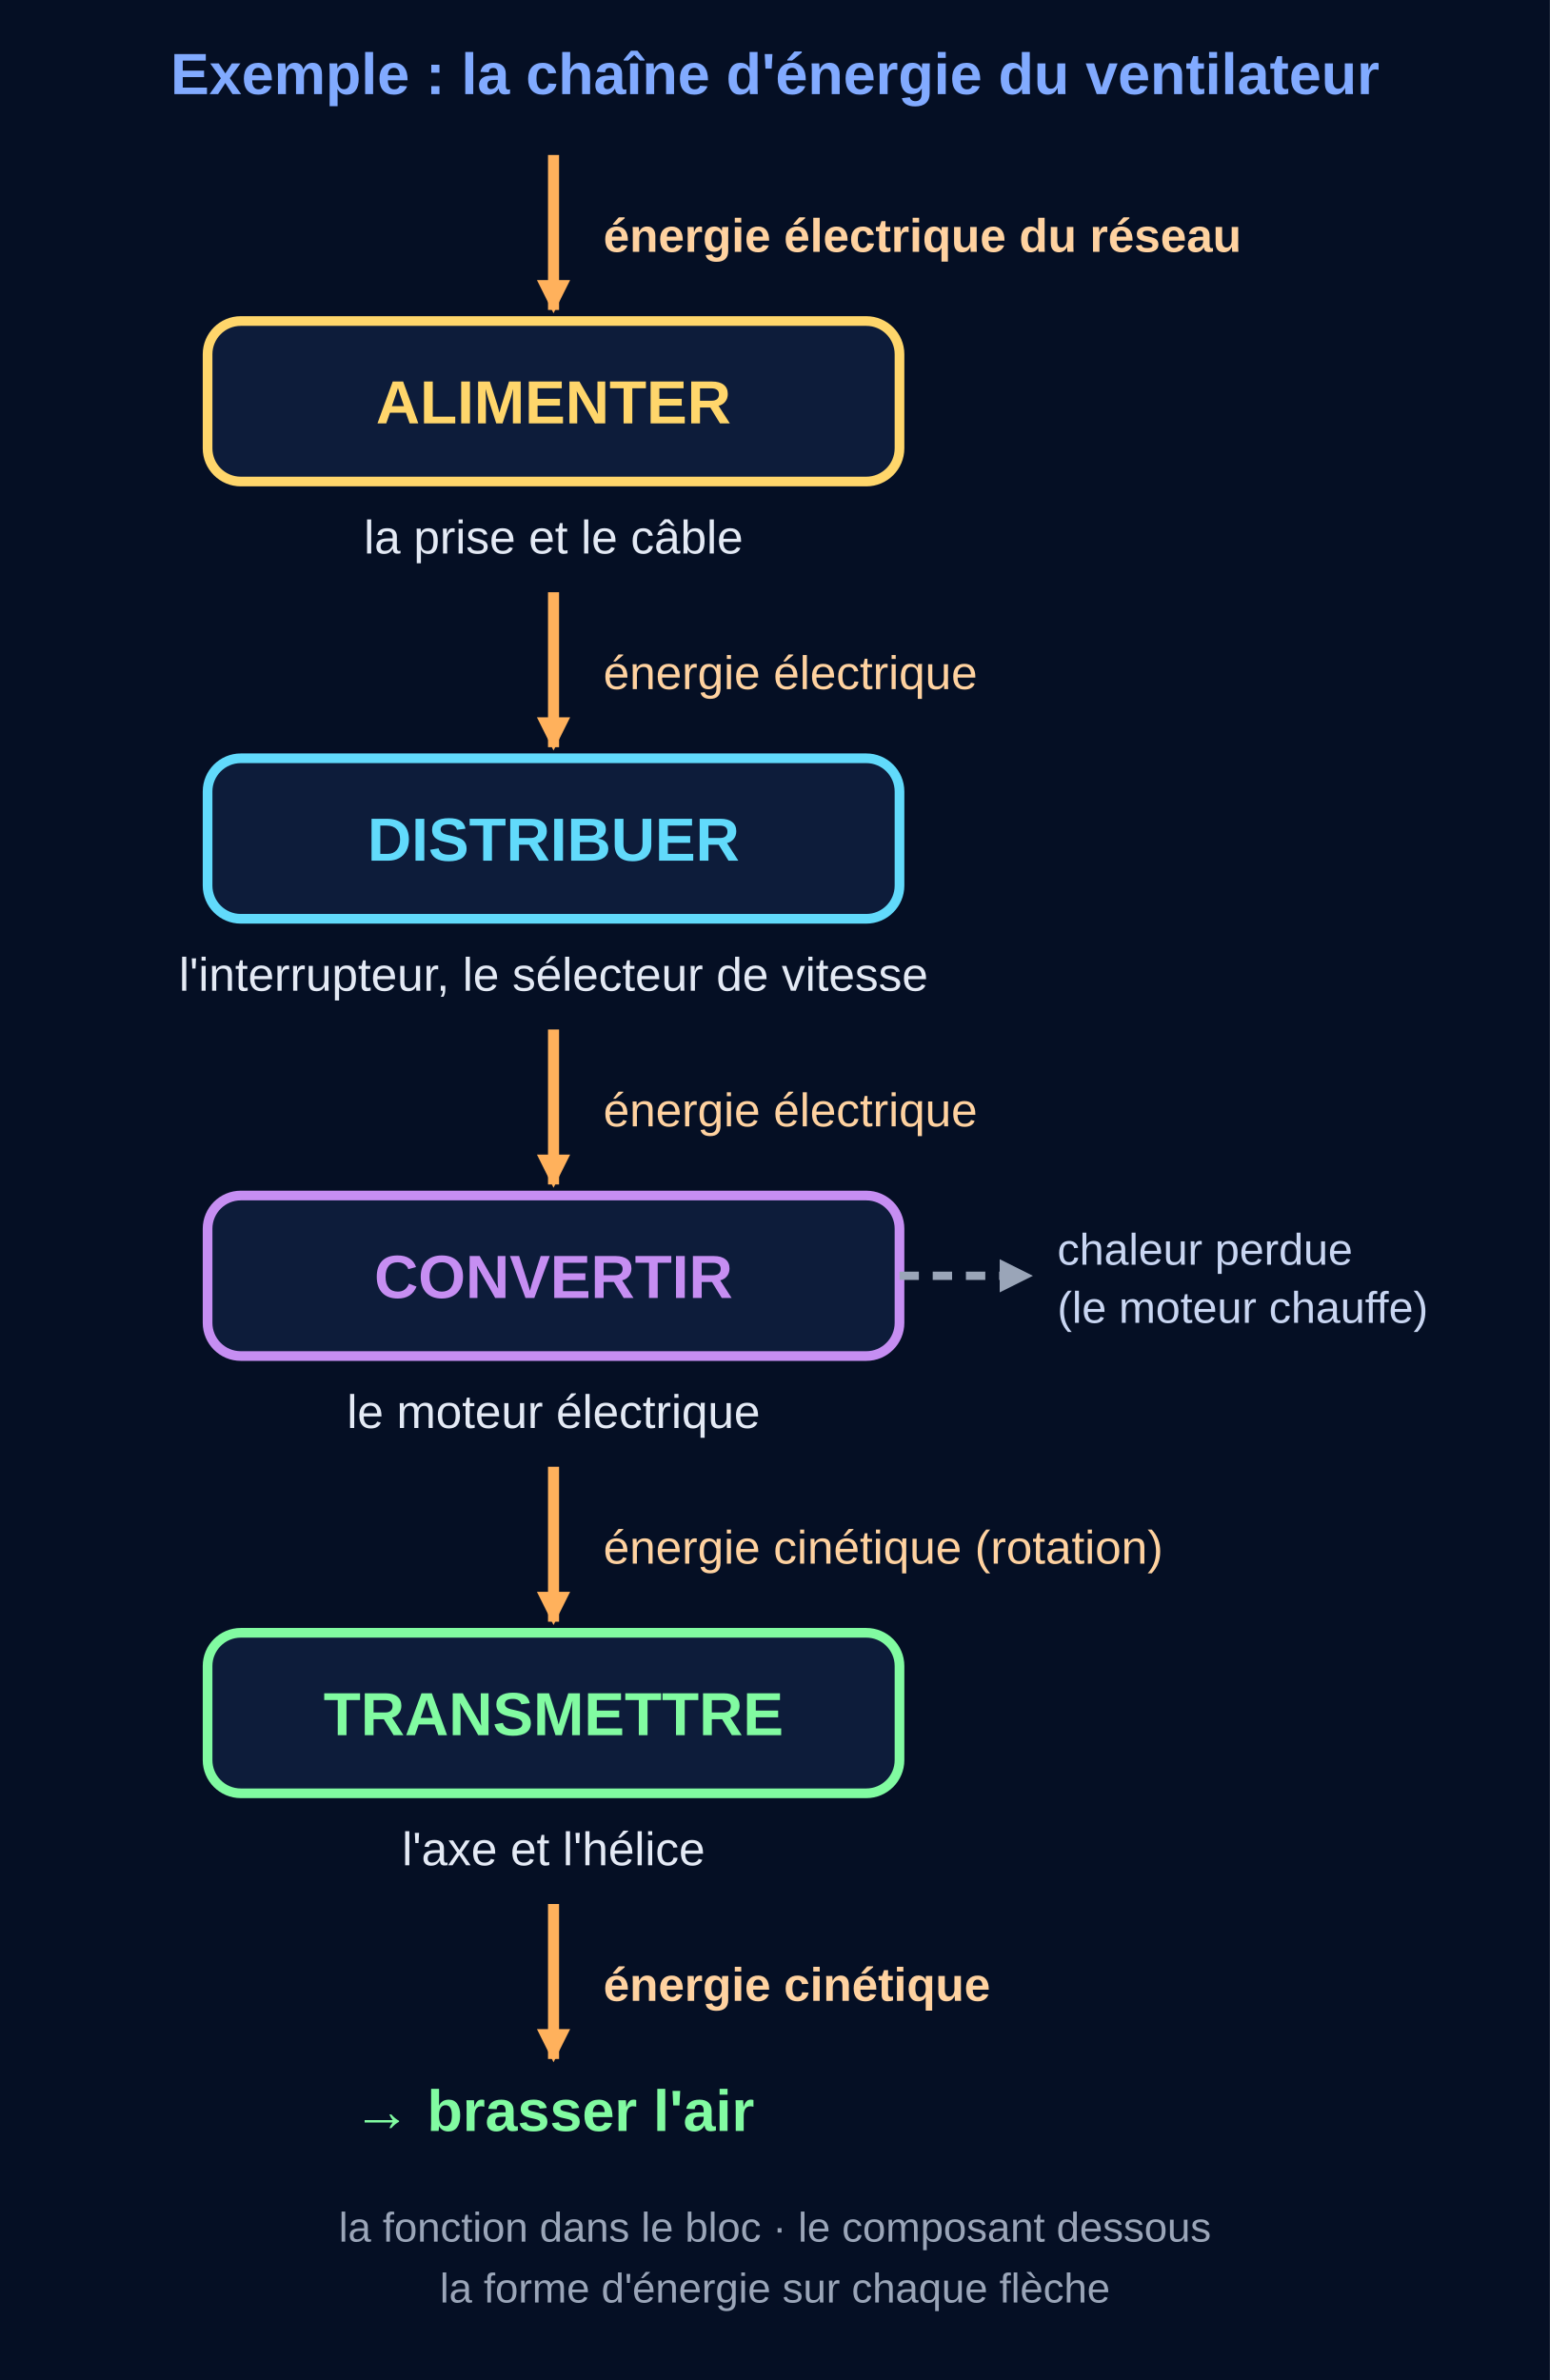
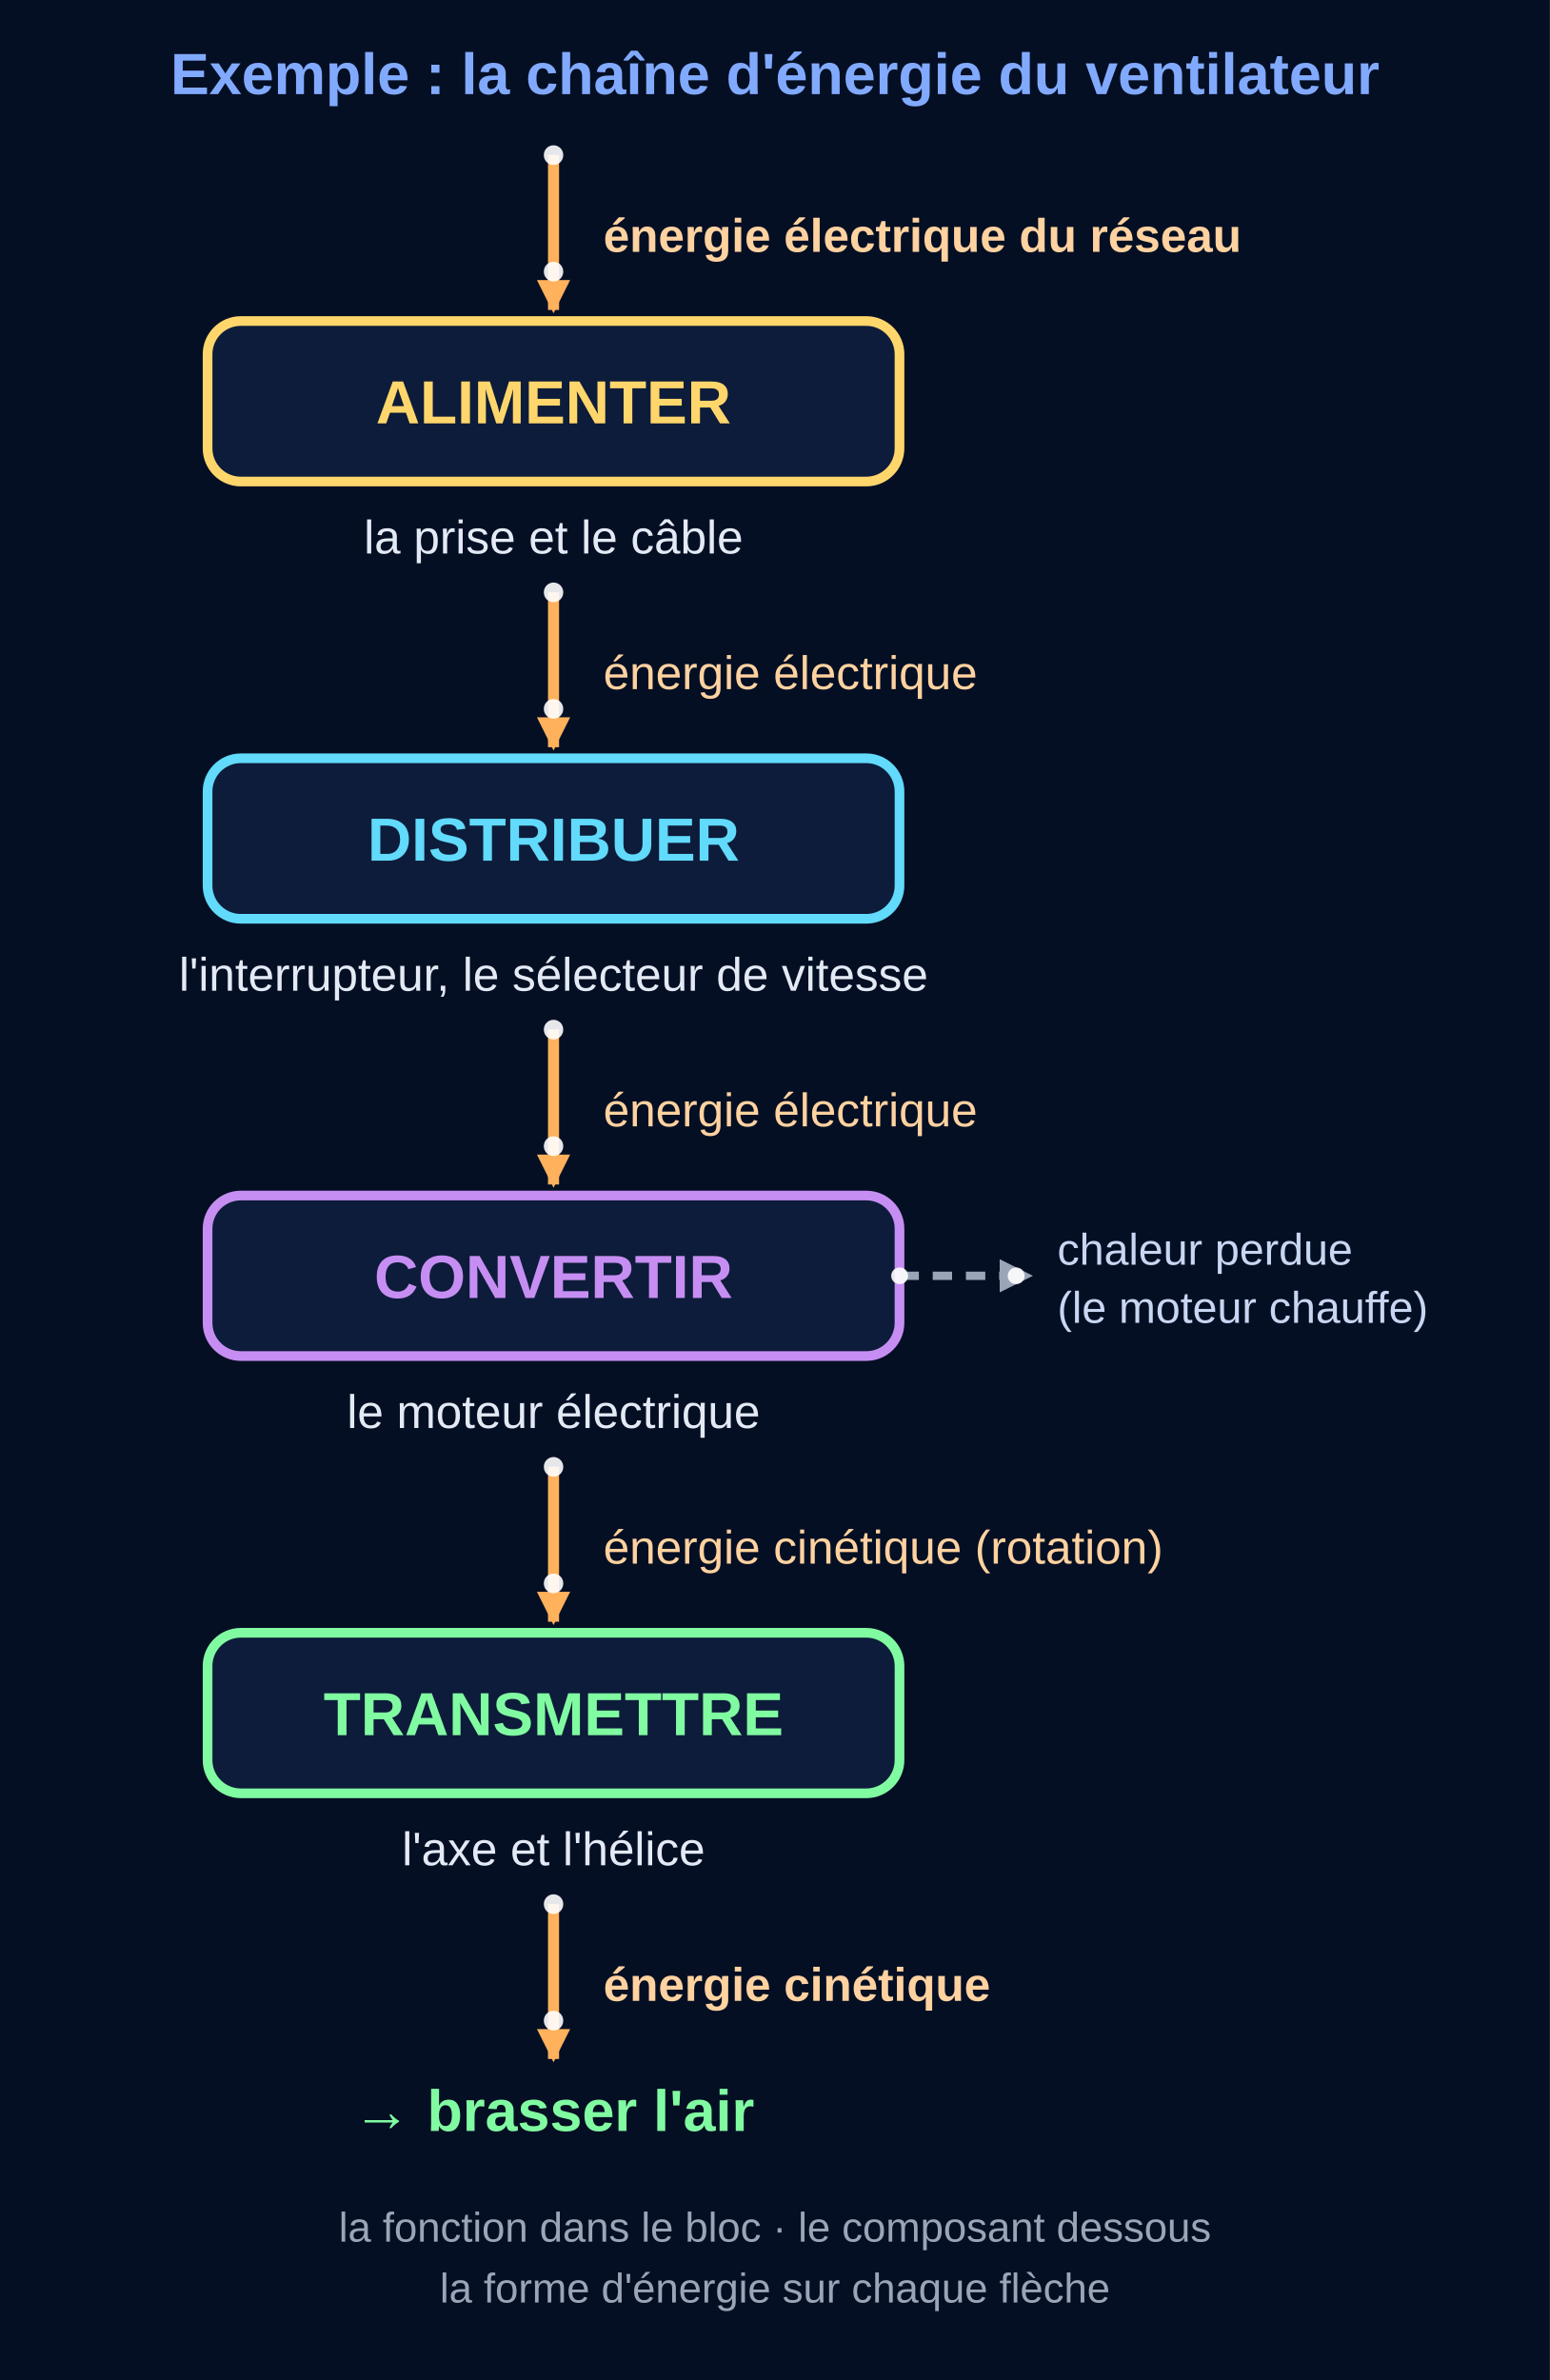
<svg xmlns="http://www.w3.org/2000/svg" viewBox="0 0 560 860" font-family="system-ui, 'Segoe UI', Arial, sans-serif" role="img" aria-labelledby="t d">
+   <style id="flux-anime">.flux{fill:none;stroke:#ffffff;stroke-opacity:.9;stroke-linecap:round;stroke-dasharray:.1 42;animation:flux-avance 1.6s linear infinite;pointer-events:none}.flux.retour{animation-direction:reverse;animation-delay:-.8s}@keyframes flux-avance{from{stroke-dashoffset:42.1}to{stroke-dashoffset:0}}@media (prefers-reduced-motion:reduce){.flux{display:none}}@media print{.flux{display:none}}</style>
  <rect width="560" height="860" fill="#050f24" />
  <defs>
    <marker id="fe" markerWidth="12" markerHeight="12" refX="9" refY="5" orient="auto" markerUnits="userSpaceOnUse" viewBox="0 0 10 10">
      <path d="M0,0 L10,5 L0,10 z" fill="#ffb15c" />
    </marker>
    <marker id="fp" markerWidth="12" markerHeight="12" refX="9" refY="5" orient="auto" markerUnits="userSpaceOnUse" viewBox="0 0 10 10">
      <path d="M0,0 L10,5 L0,10 z" fill="#9aa5b8" />
    </marker>
  </defs>
  <text x="280" y="34" text-anchor="middle" fill="#81aaff" font-size="21" font-weight="700">Exemple : la chaîne d'énergie du ventilateur</text>
  <line x1="200" y1="56" x2="200" y2="112" stroke="#ffb15c" stroke-width="4" marker-end="url(#fe)" />
+   <line class="flux" x1="200" y1="56" x2="200" y2="112" stroke-width="7" aria-hidden="true" />
  <text x="218" y="91" fill="#ffd2a0" font-size="17" font-weight="700">énergie électrique du réseau</text>
  <rect x="75" y="116" width="250" height="58" rx="12" fill="#0d1c3a" stroke="#ffd66b" stroke-width="3.5" />
  <text x="200" y="153" text-anchor="middle" fill="#ffd66b" font-size="22" font-weight="800">ALIMENTER</text>
  <text x="200" y="200" text-anchor="middle" fill="#e4eaf5" font-size="17">la prise et le câble</text>
  <line x1="200" y1="214" x2="200" y2="270" stroke="#ffb15c" stroke-width="4" marker-end="url(#fe)" />
+   <line class="flux" x1="200" y1="214" x2="200" y2="270" stroke-width="7" aria-hidden="true" />
  <text x="218" y="249" fill="#ffd2a0" font-size="17">énergie électrique</text>
  <rect x="75" y="274" width="250" height="58" rx="12" fill="#0d1c3a" stroke="#61dafb" stroke-width="3.5" />
  <text x="200" y="311" text-anchor="middle" fill="#61dafb" font-size="22" font-weight="800">DISTRIBUER</text>
  <text x="200" y="358" text-anchor="middle" fill="#e4eaf5" font-size="17">l'interrupteur, le sélecteur de vitesse</text>
  <line x1="200" y1="372" x2="200" y2="428" stroke="#ffb15c" stroke-width="4" marker-end="url(#fe)" />
+   <line class="flux" x1="200" y1="372" x2="200" y2="428" stroke-width="7" aria-hidden="true" />
  <text x="218" y="407" fill="#ffd2a0" font-size="17">énergie électrique</text>
  <rect x="75" y="432" width="250" height="58" rx="12" fill="#0d1c3a" stroke="#c68ef2" stroke-width="3.5" />
  <text x="200" y="469" text-anchor="middle" fill="#c68ef2" font-size="22" font-weight="800">CONVERTIR</text>
  <text x="200" y="516" text-anchor="middle" fill="#e4eaf5" font-size="17">le moteur électrique</text>
  <line x1="325" y1="461" x2="372" y2="461" stroke="#9aa5b8" stroke-width="3" stroke-dasharray="7 5" marker-end="url(#fp)" />
+   <line class="flux" x1="325" y1="461" x2="372" y2="461" stroke-width="6" aria-hidden="true" />
  <text x="382" y="457" fill="#c9d6f2" font-size="16">chaleur perdue</text>
  <text x="382" y="478" fill="#c9d6f2" font-size="16">(le moteur chauffe)</text>
  <line x1="200" y1="530" x2="200" y2="586" stroke="#ffb15c" stroke-width="4" marker-end="url(#fe)" />
+   <line class="flux" x1="200" y1="530" x2="200" y2="586" stroke-width="7" aria-hidden="true" />
  <text x="218" y="565" fill="#ffd2a0" font-size="17">énergie cinétique (rotation)</text>
  <rect x="75" y="590" width="250" height="58" rx="12" fill="#0d1c3a" stroke="#81fba1" stroke-width="3.5" />
  <text x="200" y="627" text-anchor="middle" fill="#81fba1" font-size="22" font-weight="800">TRANSMETTRE</text>
  <text x="200" y="674" text-anchor="middle" fill="#e4eaf5" font-size="17">l'axe et l'hélice</text>
  <line x1="200" y1="688" x2="200" y2="744" stroke="#ffb15c" stroke-width="4" marker-end="url(#fe)" />
+   <line class="flux" x1="200" y1="688" x2="200" y2="744" stroke-width="7" aria-hidden="true" />
  <text x="218" y="723" fill="#ffd2a0" font-size="17" font-weight="700">énergie cinétique</text>
  <text x="200" y="770" text-anchor="middle" fill="#81fba1" font-size="21" font-weight="800">→ brasser l'air</text>
  <text x="280" y="810" text-anchor="middle" fill="#9aa5b8" font-size="15">la fonction dans le bloc · le composant dessous</text>
  <text x="280" y="832" text-anchor="middle" fill="#9aa5b8" font-size="15">la forme d'énergie sur chaque flèche</text>
</svg>
